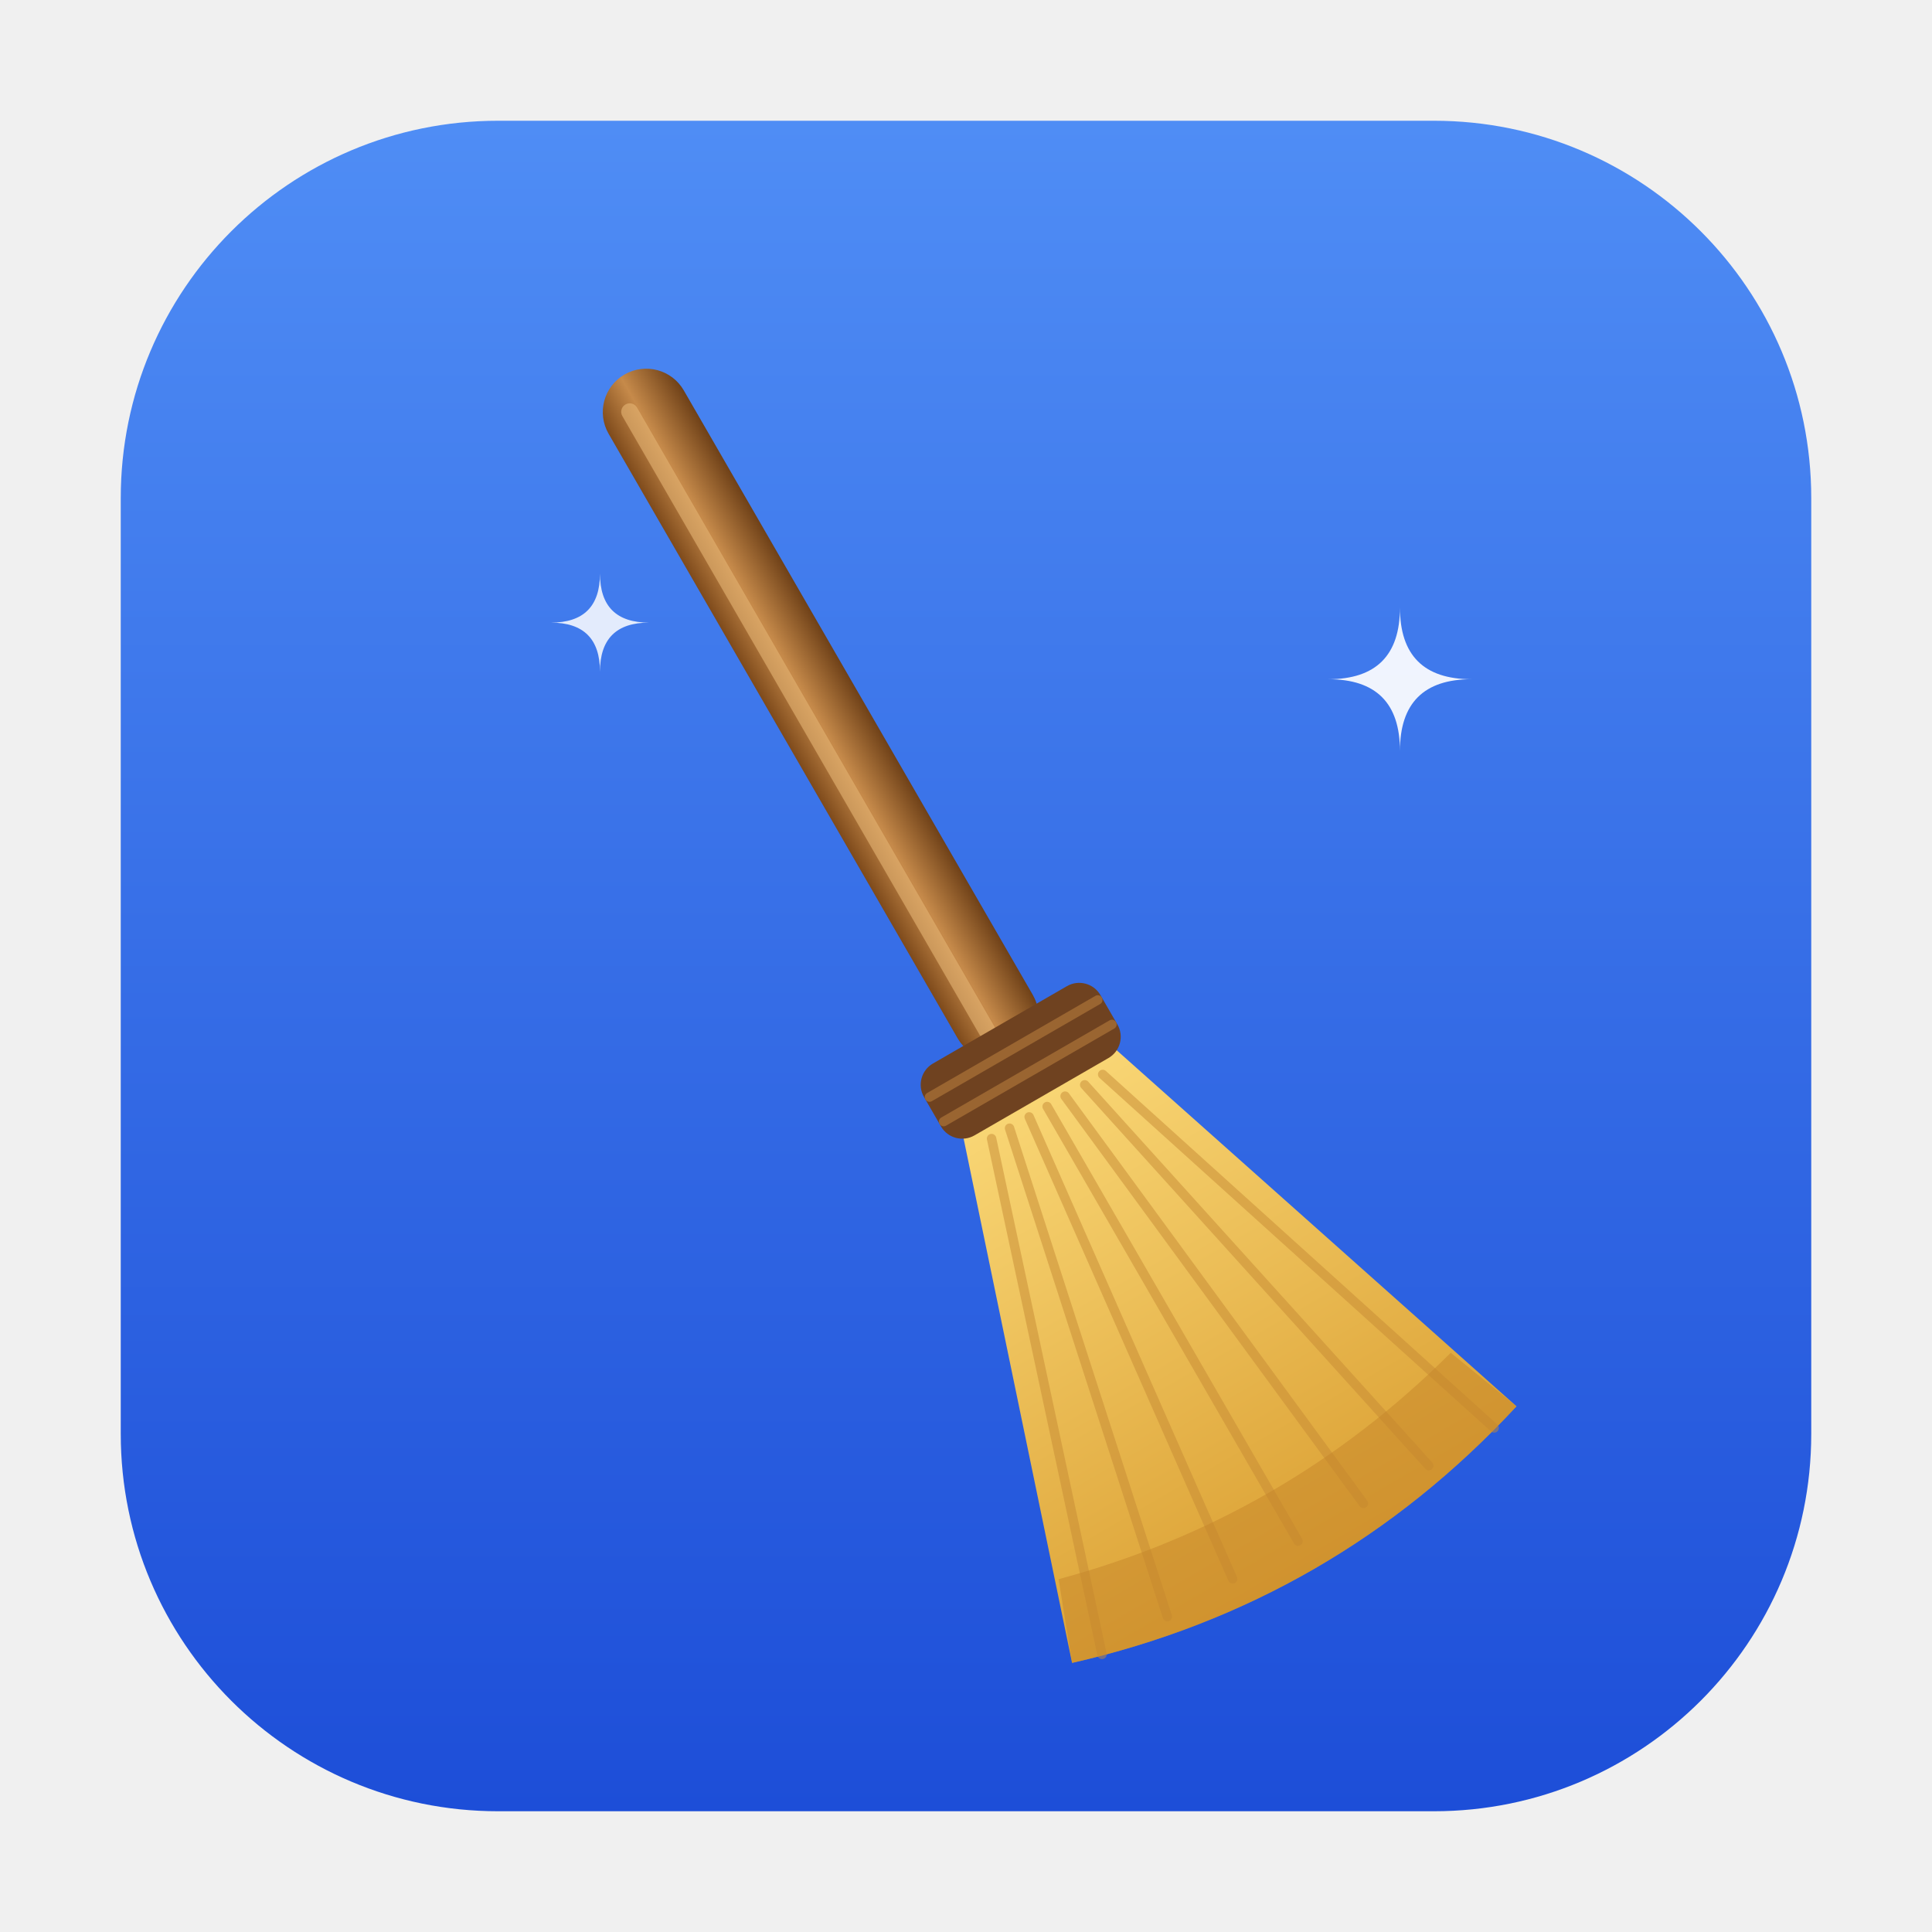
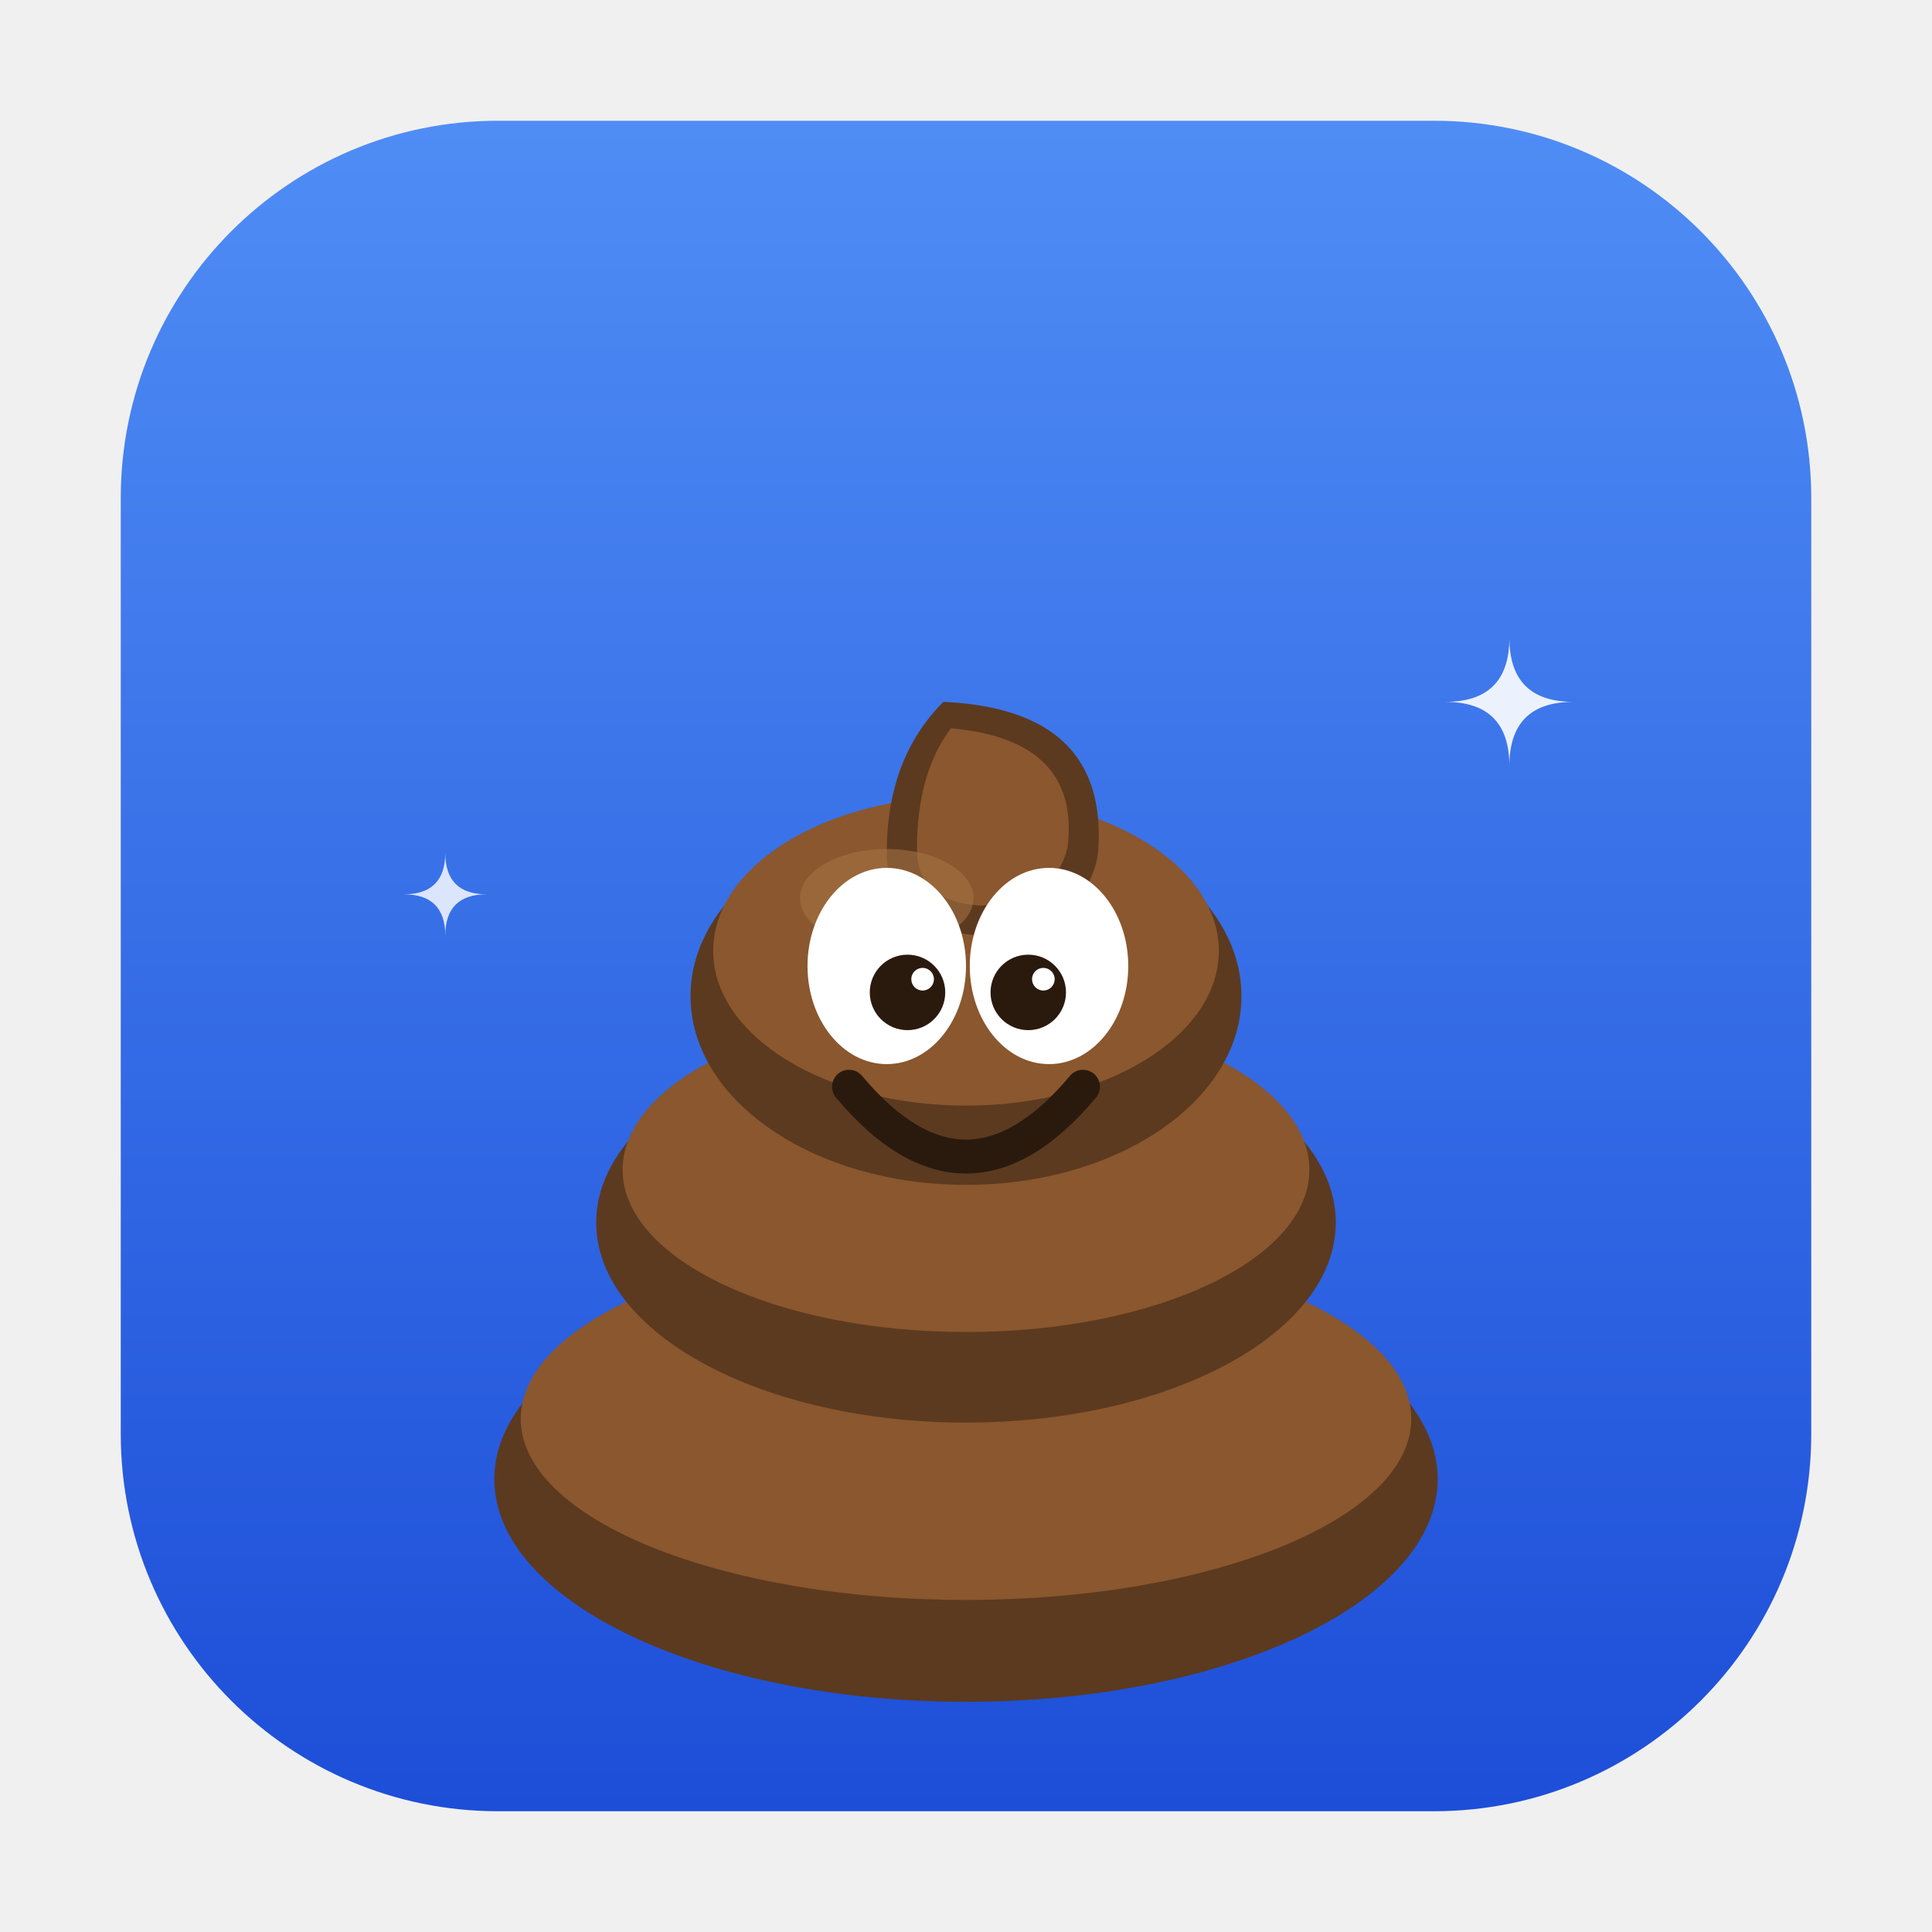
<svg xmlns="http://www.w3.org/2000/svg" viewBox="0 0 1024 1024">
  <defs>
    <linearGradient id="bg" x1="0" y1="0" x2="0" y2="1">
      <stop offset="0" stop-color="#4F8DF5" />
      <stop offset="1" stop-color="#1D4ED8" />
    </linearGradient>
-     <linearGradient id="wood" x1="0" y1="0" x2="1" y2="0">
-       <stop offset="0" stop-color="#7E4A1B" />
-       <stop offset="0.45" stop-color="#C68A4A" />
-       <stop offset="1" stop-color="#6F4118" />
-     </linearGradient>
-     <linearGradient id="straw" x1="0" y1="0" x2="0" y2="1">
-       <stop offset="0" stop-color="#FAD877" />
-       <stop offset="1" stop-color="#DBA033" />
-     </linearGradient>
  </defs>
  <rect x="64" y="64" width="896" height="896" rx="200" fill="url(#bg)" />
  <g fill="#FFFFFF">
-     <path d="M742,322 Q742,360 780,360 Q742,360 742,398 Q742,360 704,360 Q742,360 742,322 Z" opacity="0.92" />
-     <path d="M318,304 Q318,330 344,330 Q318,330 318,356 Q318,330 292,330 Q318,330 318,304 Z" opacity="0.85" />
-     <path d="M688,648 Q688,666 706,666 Q688,666 688,684 Q688,666 670,666 Q688,666 688,648 Z" opacity="0.8" />
+     <path d="M800,338 Q800,372 834,372 Q800,372 800,406 Q800,372 766,372 Q800,372 800,338 Z" opacity="0.9" />
+     <path d="M236,452 Q236,474 258,474 Q236,474 236,496 Q236,474 214,474 Q236,474 236,452 Z" opacity="0.82" />
  </g>
-   <g transform="rotate(-30 512 512)">
-     <rect x="489" y="150" width="46" height="416" rx="23" fill="url(#wood)" />
-     <rect x="500" y="164" width="9" height="388" rx="4.5" fill="#E6B574" opacity="0.6" />
-     <path d="M470,576 L554,576 L648,860 Q512,902 376,860 Z" fill="url(#straw)" />
-     <g stroke="#C68A34" stroke-width="5" stroke-linecap="round" opacity="0.5">
-       <line x1="478" y1="598" x2="392" y2="864" />
-       <line x1="489" y1="598" x2="432" y2="864" />
-       <line x1="501" y1="598" x2="472" y2="864" />
-       <line x1="512" y1="598" x2="512" y2="864" />
-       <line x1="523" y1="598" x2="552" y2="864" />
-       <line x1="535" y1="598" x2="592" y2="864" />
-       <line x1="546" y1="598" x2="632" y2="864" />
-     </g>
-     <path d="M392,818 Q512,850 632,818 L648,860 Q512,902 376,860 Z" fill="#C5852A" opacity="0.5" />
-     <rect x="458" y="548" width="108" height="44" rx="13" fill="#6F4220" />
-     <rect x="458" y="560" width="108" height="5" rx="2.5" fill="#9A6531" />
-     <rect x="458" y="575" width="108" height="5" rx="2.5" fill="#9A6531" />
+   <g>
+     <ellipse cx="512" cy="784" rx="250" ry="118" fill="#5C3A1F" />
+     <ellipse cx="512" cy="752" rx="236" ry="96" fill="#8A572E" />
+     <ellipse cx="512" cy="648" rx="196" ry="106" fill="#5C3A1F" />
+     <ellipse cx="512" cy="620" rx="182" ry="86" fill="#8A572E" />
+     <ellipse cx="512" cy="528" rx="146" ry="100" fill="#5C3A1F" />
+     <ellipse cx="512" cy="504" rx="134" ry="82" fill="#8A572E" />
+     <path d="M500,372 Q588,376 582,452 Q576,492 520,496 Q470,492 470,452 Q470,402 500,372 Z" fill="#5C3A1F" />
+     <path d="M504,386 Q572,392 566,448 Q560,478 520,480 Q486,478 486,450 Q486,410 504,386 Z" fill="#8A572E" />
+     <ellipse cx="470" cy="476" rx="46" ry="26" fill="#A87445" opacity="0.55" />
+     <ellipse cx="470" cy="512" rx="42" ry="52" fill="#FFFFFF" />
+     <ellipse cx="556" cy="512" rx="42" ry="52" fill="#FFFFFF" />
+     <circle cx="481" cy="526" r="20" fill="#2A1A0E" />
+     <circle cx="545" cy="526" r="20" fill="#2A1A0E" />
+     <circle cx="489" cy="519" r="6" fill="#FFFFFF" />
+     <circle cx="553" cy="519" r="6" fill="#FFFFFF" />
+     <path d="M450,576 Q512,650 574,576" fill="none" stroke="#2A1A0E" stroke-width="18" stroke-linecap="round" />
  </g>
</svg>
